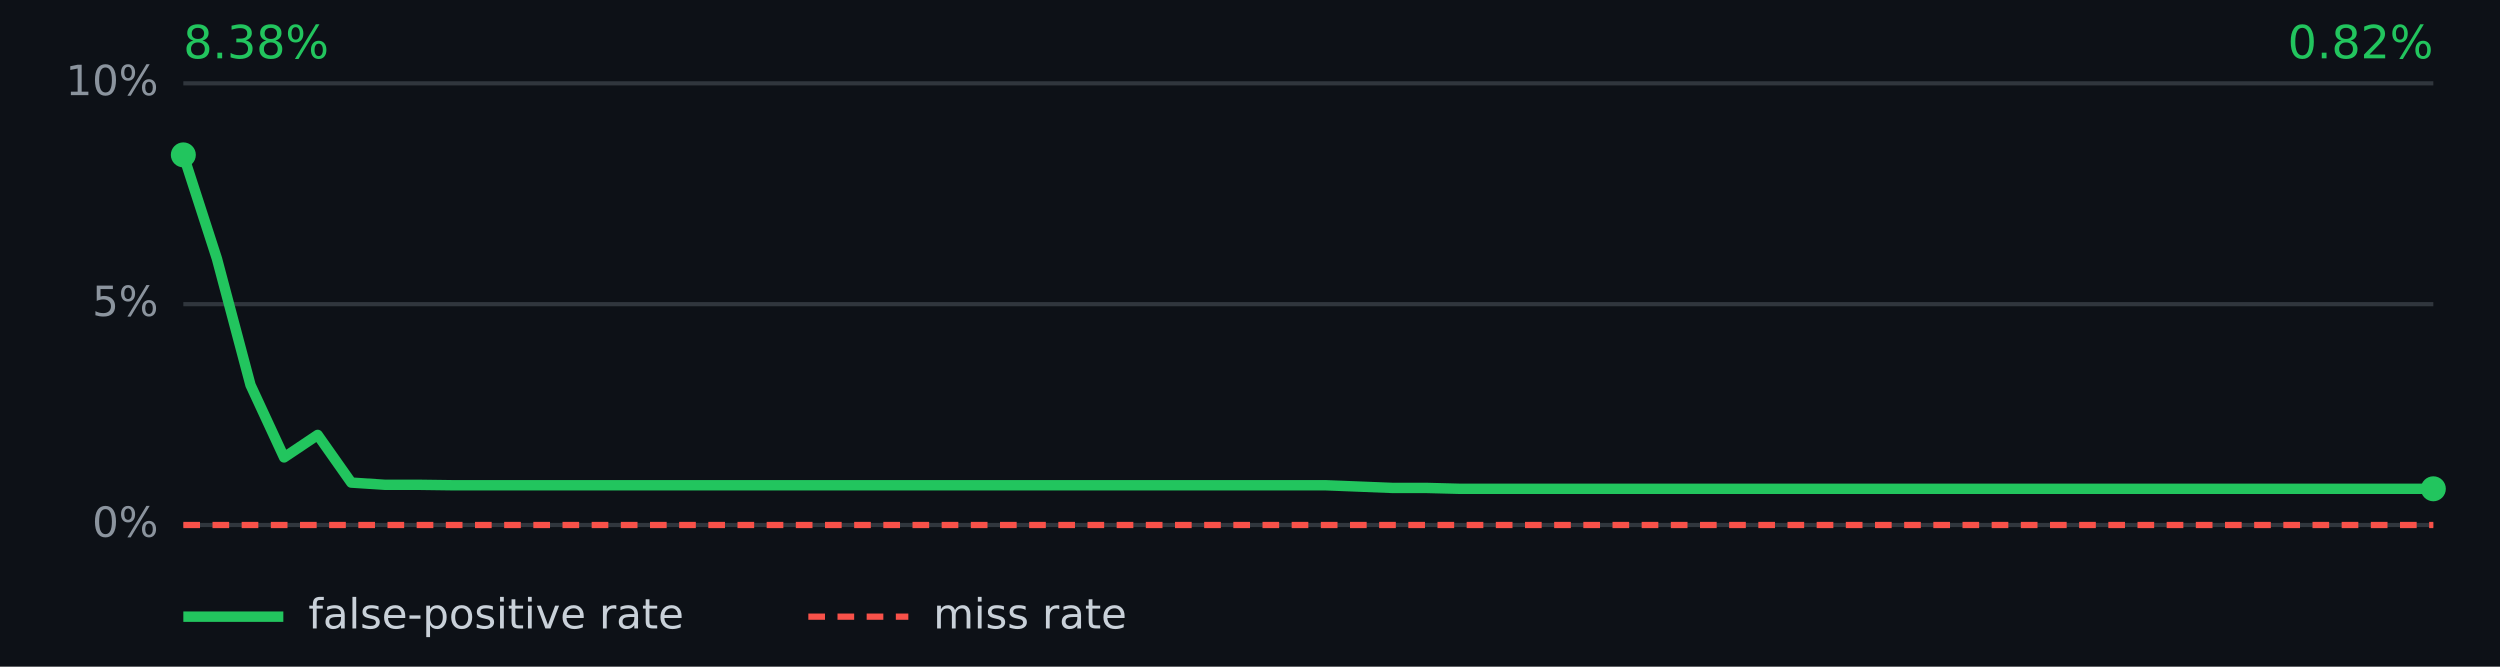
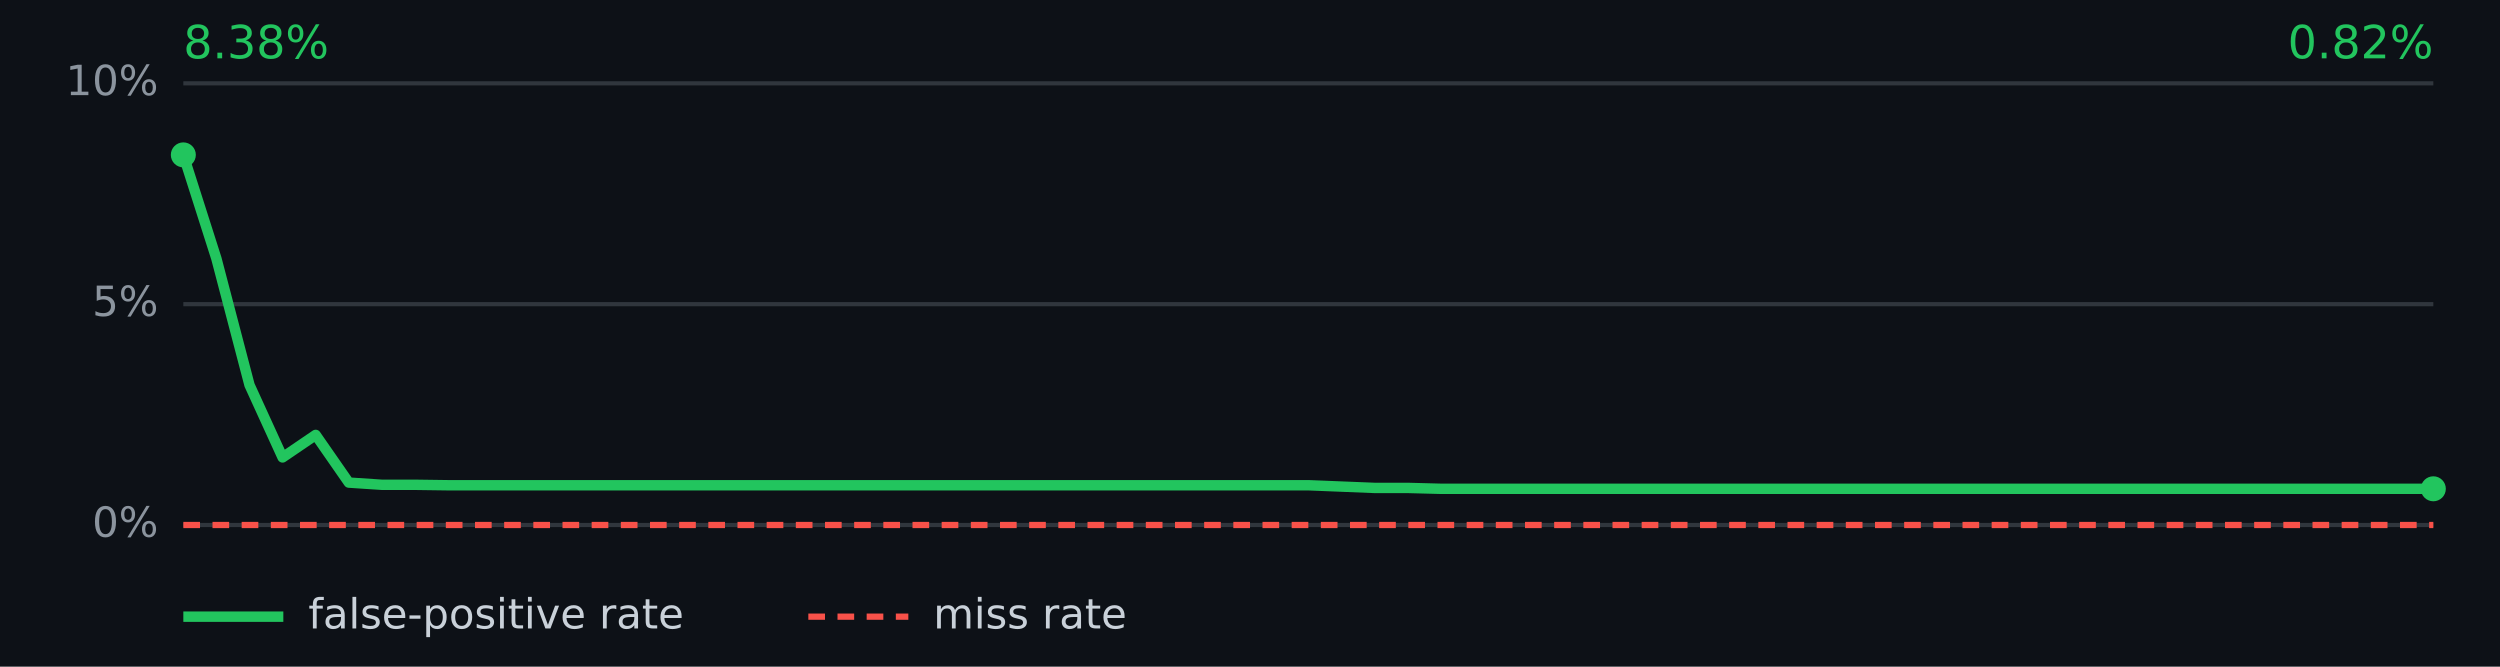
<svg xmlns="http://www.w3.org/2000/svg" width="600" height="160" role="img" aria-label="false-positive rate trend: 8.38% to 0.82%">
  <rect width="100%" height="160" fill="#0d1117" />
  <line x1="44" y1="20.00" x2="584" y2="20.00" stroke="#30363d" stroke-width="1" />
  <text x="38" y="20.00" font-family="Verdana,Geneva,DejaVu Sans,sans-serif" font-size="10" fill="#8b949e" text-anchor="end" dominant-baseline="middle">10%</text>
  <line x1="44" y1="73.00" x2="584" y2="73.00" stroke="#30363d" stroke-width="1" />
  <text x="38" y="73.00" font-family="Verdana,Geneva,DejaVu Sans,sans-serif" font-size="10" fill="#8b949e" text-anchor="end" dominant-baseline="middle">5%</text>
  <line x1="44" y1="126.00" x2="584" y2="126.00" stroke="#30363d" stroke-width="1" />
  <text x="38" y="126.00" font-family="Verdana,Geneva,DejaVu Sans,sans-serif" font-size="10" fill="#8b949e" text-anchor="end" dominant-baseline="middle">0%</text>
-   <polyline points="44.00,126.00 53.15,126.00 62.31,126.00 71.46,126.00 80.61,126.00 89.76,126.00 98.92,126.00 108.07,126.00 117.22,126.00 126.37,126.00 135.53,126.00 144.68,126.00 153.83,126.00 162.98,126.00 172.14,126.00 181.29,126.00 190.44,126.00 199.59,126.00 208.75,126.00 217.90,126.00 227.05,126.00 236.20,126.00 245.36,126.00 254.51,126.00 263.66,126.00 272.81,126.00 281.97,126.00 291.12,126.00 300.27,126.00 309.42,126.00 318.58,126.00 327.73,126.00 336.88,126.00 346.03,126.00 355.19,126.00 364.34,126.00 373.49,126.00 382.64,126.00 391.80,126.00 400.95,126.00 410.10,126.00 419.25,126.00 428.41,126.00 437.56,126.00 446.71,126.00 455.86,126.00 465.02,126.00 474.17,126.00 483.32,126.00 492.47,126.00 501.63,126.00 510.78,126.00 519.93,126.00 529.08,126.00 538.24,126.00 547.39,126.00 556.54,126.00 565.69,126.00 574.85,126.00 584.00,126.00" fill="none" stroke="#f85149" stroke-width="1.5" stroke-dasharray="4,3" />
-   <polyline points="44.00,37.17 52.06,62.08 60.12,92.40 68.18,109.78 76.24,104.38 84.30,115.82 92.36,116.35 100.42,116.35 108.48,116.46 116.54,116.46 124.60,116.46 132.66,116.46 140.72,116.46 148.78,116.46 156.84,116.46 164.90,116.46 172.96,116.46 181.01,116.46 189.07,116.46 197.13,116.46 205.19,116.46 213.25,116.46 221.31,116.46 229.37,116.46 237.43,116.46 245.49,116.46 253.55,116.46 261.61,116.46 269.67,116.46 277.73,116.46 285.79,116.46 293.85,116.46 301.91,116.46 309.97,116.46 318.03,116.46 326.09,116.78 334.15,117.10 342.21,117.10 350.27,117.31 358.33,117.31 366.39,117.31 374.45,117.31 382.51,117.31 390.57,117.31 398.63,117.31 406.69,117.31 414.75,117.31 422.81,117.31 430.87,117.31 438.93,117.31 446.99,117.31 455.04,117.31 463.10,117.31 471.16,117.31 479.22,117.31 487.28,117.31 495.34,117.31 503.40,117.31 511.46,117.31 519.52,117.31 527.58,117.31 535.64,117.31 543.70,117.31 551.76,117.31 559.82,117.31 567.88,117.31 575.94,117.31 584.00,117.31" fill="none" stroke="#22c55e" stroke-width="2.5" stroke-linejoin="round" />
+   <polyline points="44.00,126.00 53.00,126.00 62.00,126.00 71.00,126.00 80.00,126.00 89.00,126.00 98.00,126.00 107.00,126.00 116.00,126.00 125.00,126.00 134.00,126.00 143.00,126.00 152.00,126.00 161.00,126.00 170.00,126.00 179.00,126.00 188.00,126.00 197.00,126.00 206.00,126.00 215.00,126.00 224.00,126.00 233.00,126.00 242.00,126.00 251.00,126.00 260.00,126.00 269.00,126.00 278.00,126.00 287.00,126.00 296.00,126.00 305.00,126.00 314.00,126.00 323.00,126.00 332.00,126.00 341.00,126.00 350.00,126.00 359.00,126.00 368.00,126.00 377.00,126.00 386.00,126.00 395.00,126.00 404.00,126.00 413.00,126.00 422.00,126.00 431.00,126.00 440.00,126.00 449.00,126.00 458.00,126.00 467.00,126.00 476.00,126.00 485.00,126.00 494.00,126.00 503.00,126.00 512.00,126.00 521.00,126.00 530.00,126.00 539.00,126.00 548.00,126.00 557.00,126.00 566.00,126.00 575.00,126.00 584.00,126.00" fill="none" stroke="#f85149" stroke-width="1.5" stroke-dasharray="4,3" />
+   <polyline points="44.00,37.17 51.94,62.08 59.88,92.40 67.82,109.78 75.76,104.38 83.71,115.82 91.65,116.35 99.59,116.35 107.53,116.46 115.47,116.46 123.41,116.46 131.35,116.46 139.29,116.46 147.24,116.46 155.18,116.46 163.12,116.46 171.06,116.46 179.00,116.46 186.94,116.46 194.88,116.46 202.82,116.46 210.76,116.46 218.71,116.46 226.65,116.46 234.59,116.46 242.53,116.46 250.47,116.46 258.41,116.46 266.35,116.46 274.29,116.46 282.24,116.46 290.18,116.46 298.12,116.46 306.06,116.46 314.00,116.46 321.94,116.78 329.88,117.10 337.82,117.10 345.76,117.31 353.71,117.31 361.65,117.31 369.59,117.31 377.53,117.31 385.47,117.31 393.41,117.31 401.35,117.31 409.29,117.31 417.24,117.31 425.18,117.31 433.12,117.31 441.06,117.31 449.00,117.31 456.94,117.31 464.88,117.31 472.82,117.31 480.76,117.31 488.71,117.31 496.65,117.31 504.59,117.31 512.53,117.31 520.47,117.31 528.41,117.31 536.35,117.31 544.29,117.31 552.24,117.31 560.18,117.31 568.12,117.31 576.06,117.31 584.00,117.31" fill="none" stroke="#22c55e" stroke-width="2.5" stroke-linejoin="round" />
  <circle cx="44.00" cy="37.17" r="3" fill="#22c55e" />
  <circle cx="584.00" cy="117.31" r="3" fill="#22c55e" />
  <text x="44.00" y="14" font-family="Verdana,Geneva,DejaVu Sans,sans-serif" font-size="11" fill="#22c55e" text-anchor="start">8.38%</text>
  <text x="584.00" y="14" font-family="Verdana,Geneva,DejaVu Sans,sans-serif" font-size="11" fill="#22c55e" text-anchor="end">0.82%</text>
  <line x1="44" y1="148" x2="68" y2="148" stroke="#22c55e" stroke-width="2.5" />
  <text x="74" y="148" font-family="Verdana,Geneva,DejaVu Sans,sans-serif" font-size="10" fill="#c9d1d9" dominant-baseline="middle">false-positive rate</text>
  <line x1="194" y1="148" x2="218" y2="148" stroke="#f85149" stroke-width="1.5" stroke-dasharray="4,3" />
  <text x="224" y="148" font-family="Verdana,Geneva,DejaVu Sans,sans-serif" font-size="10" fill="#c9d1d9" dominant-baseline="middle">miss rate</text>
</svg>
